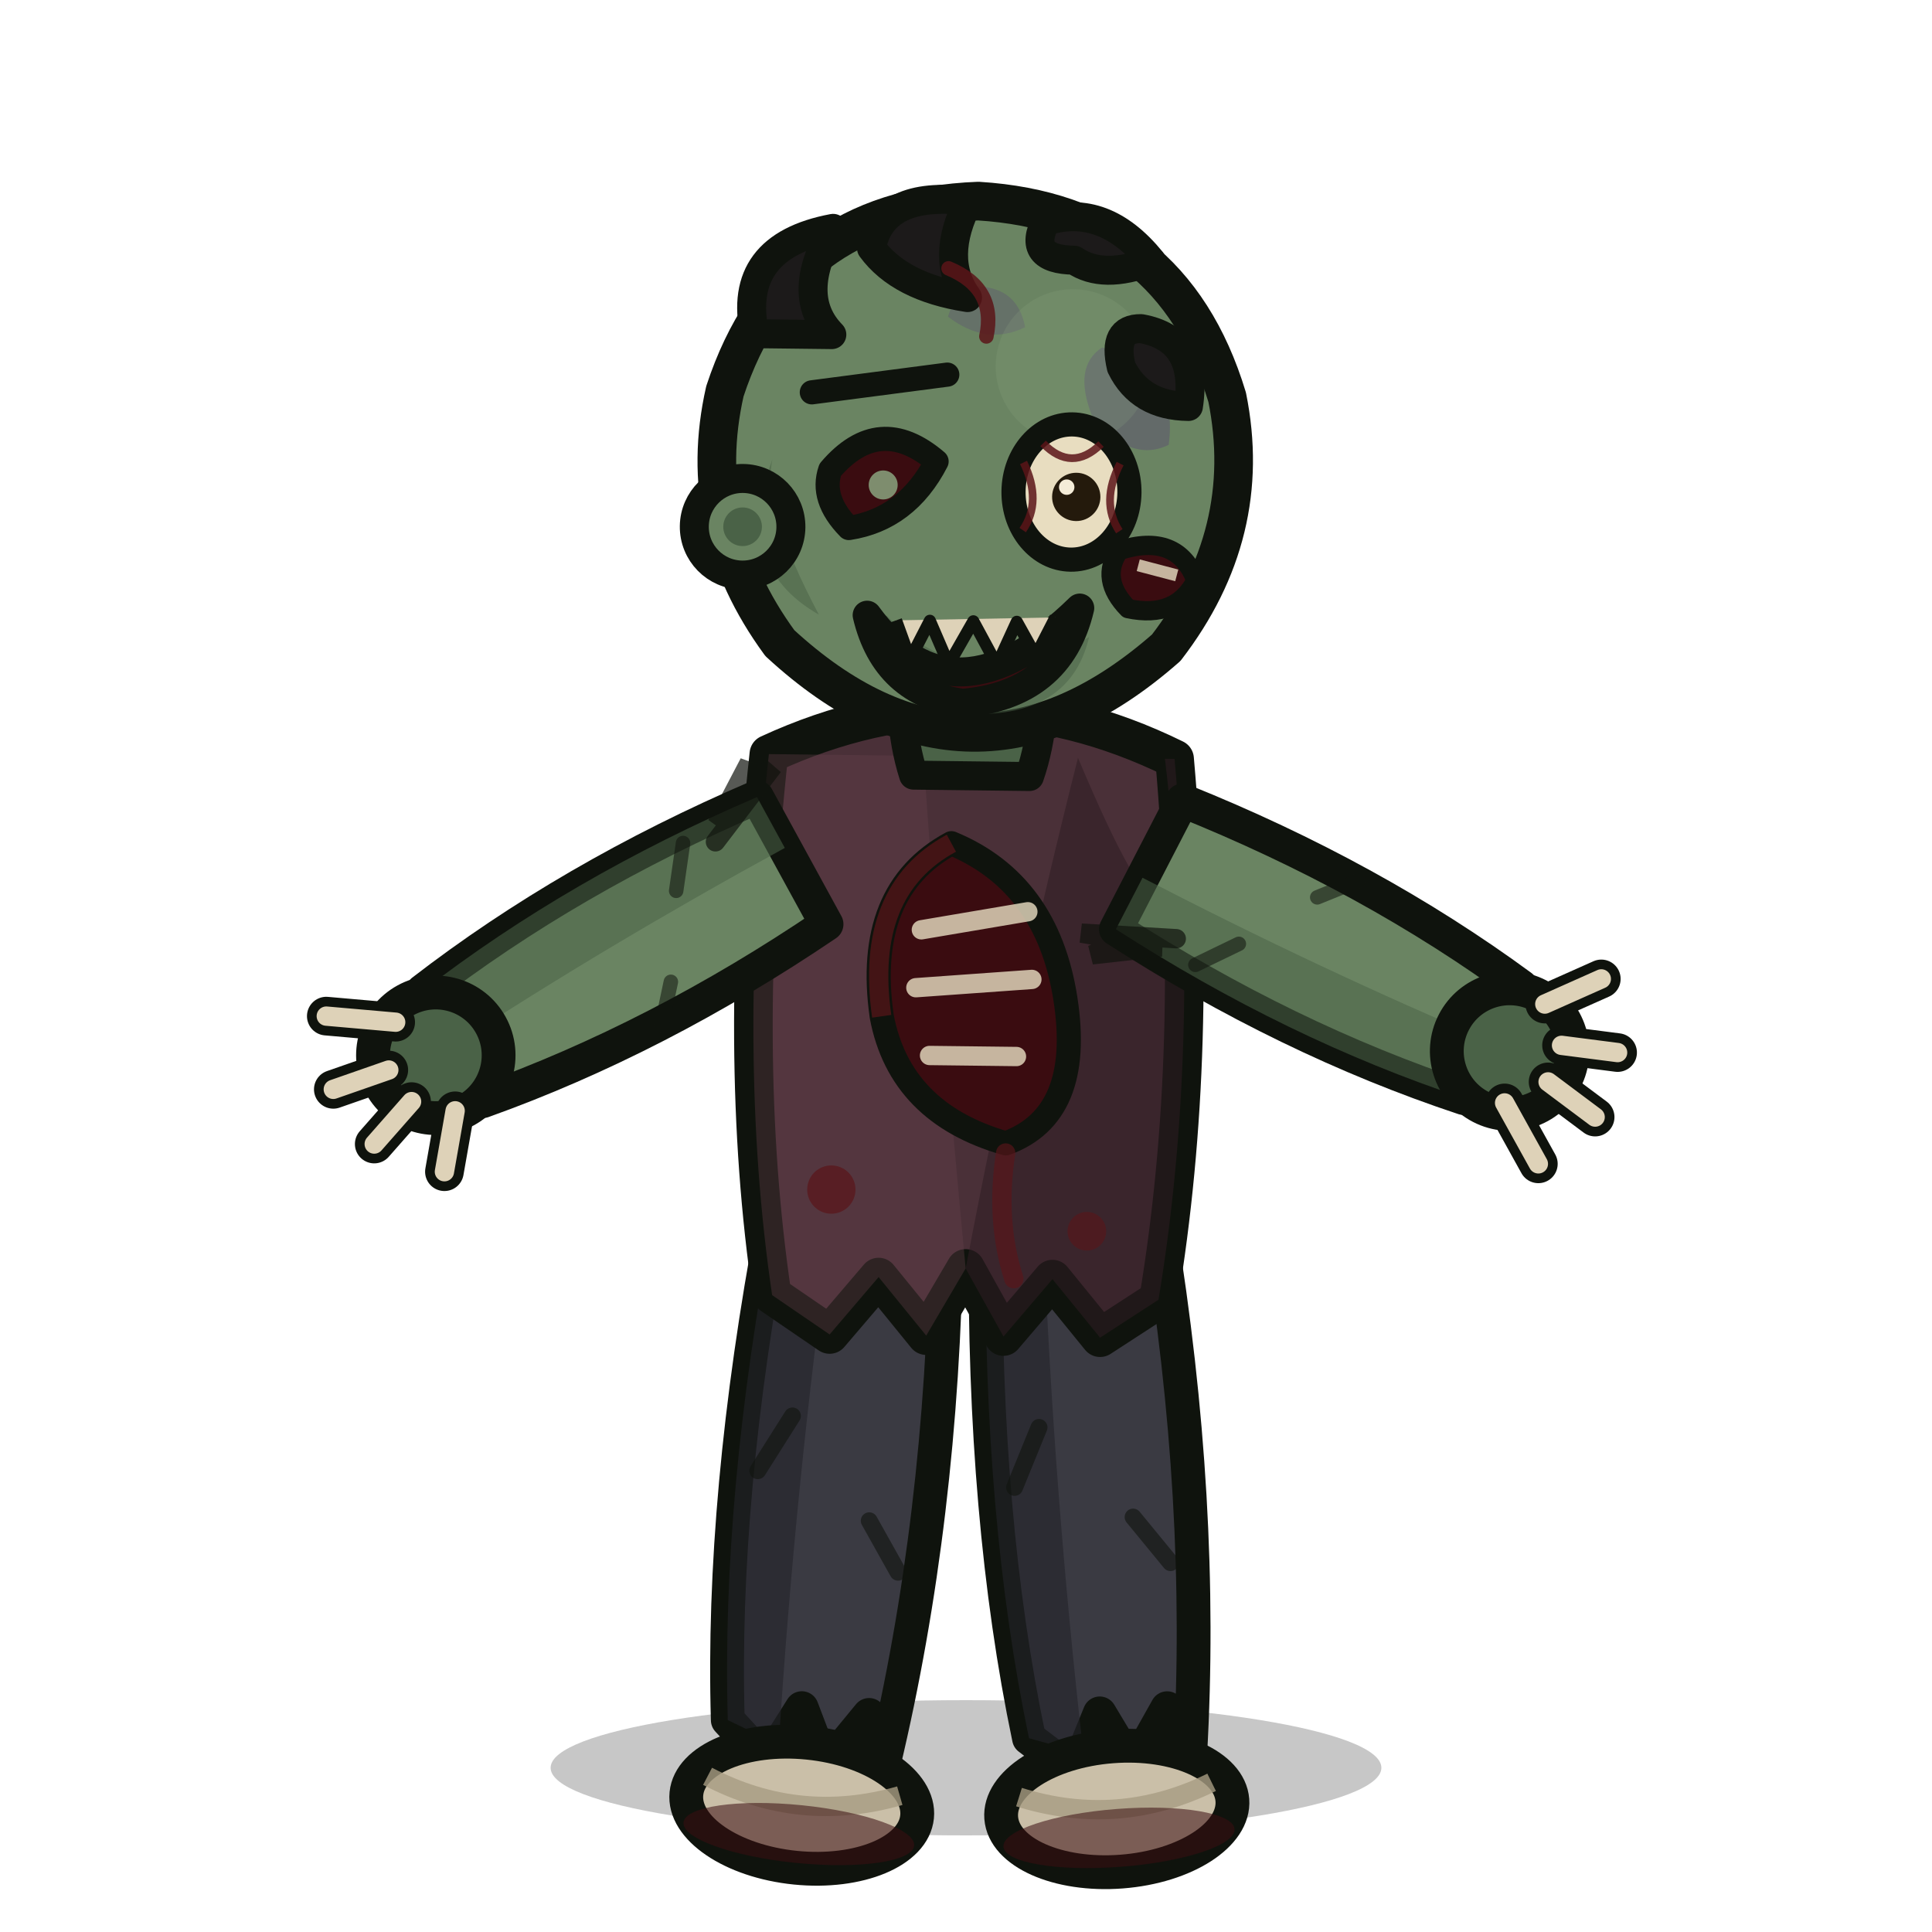
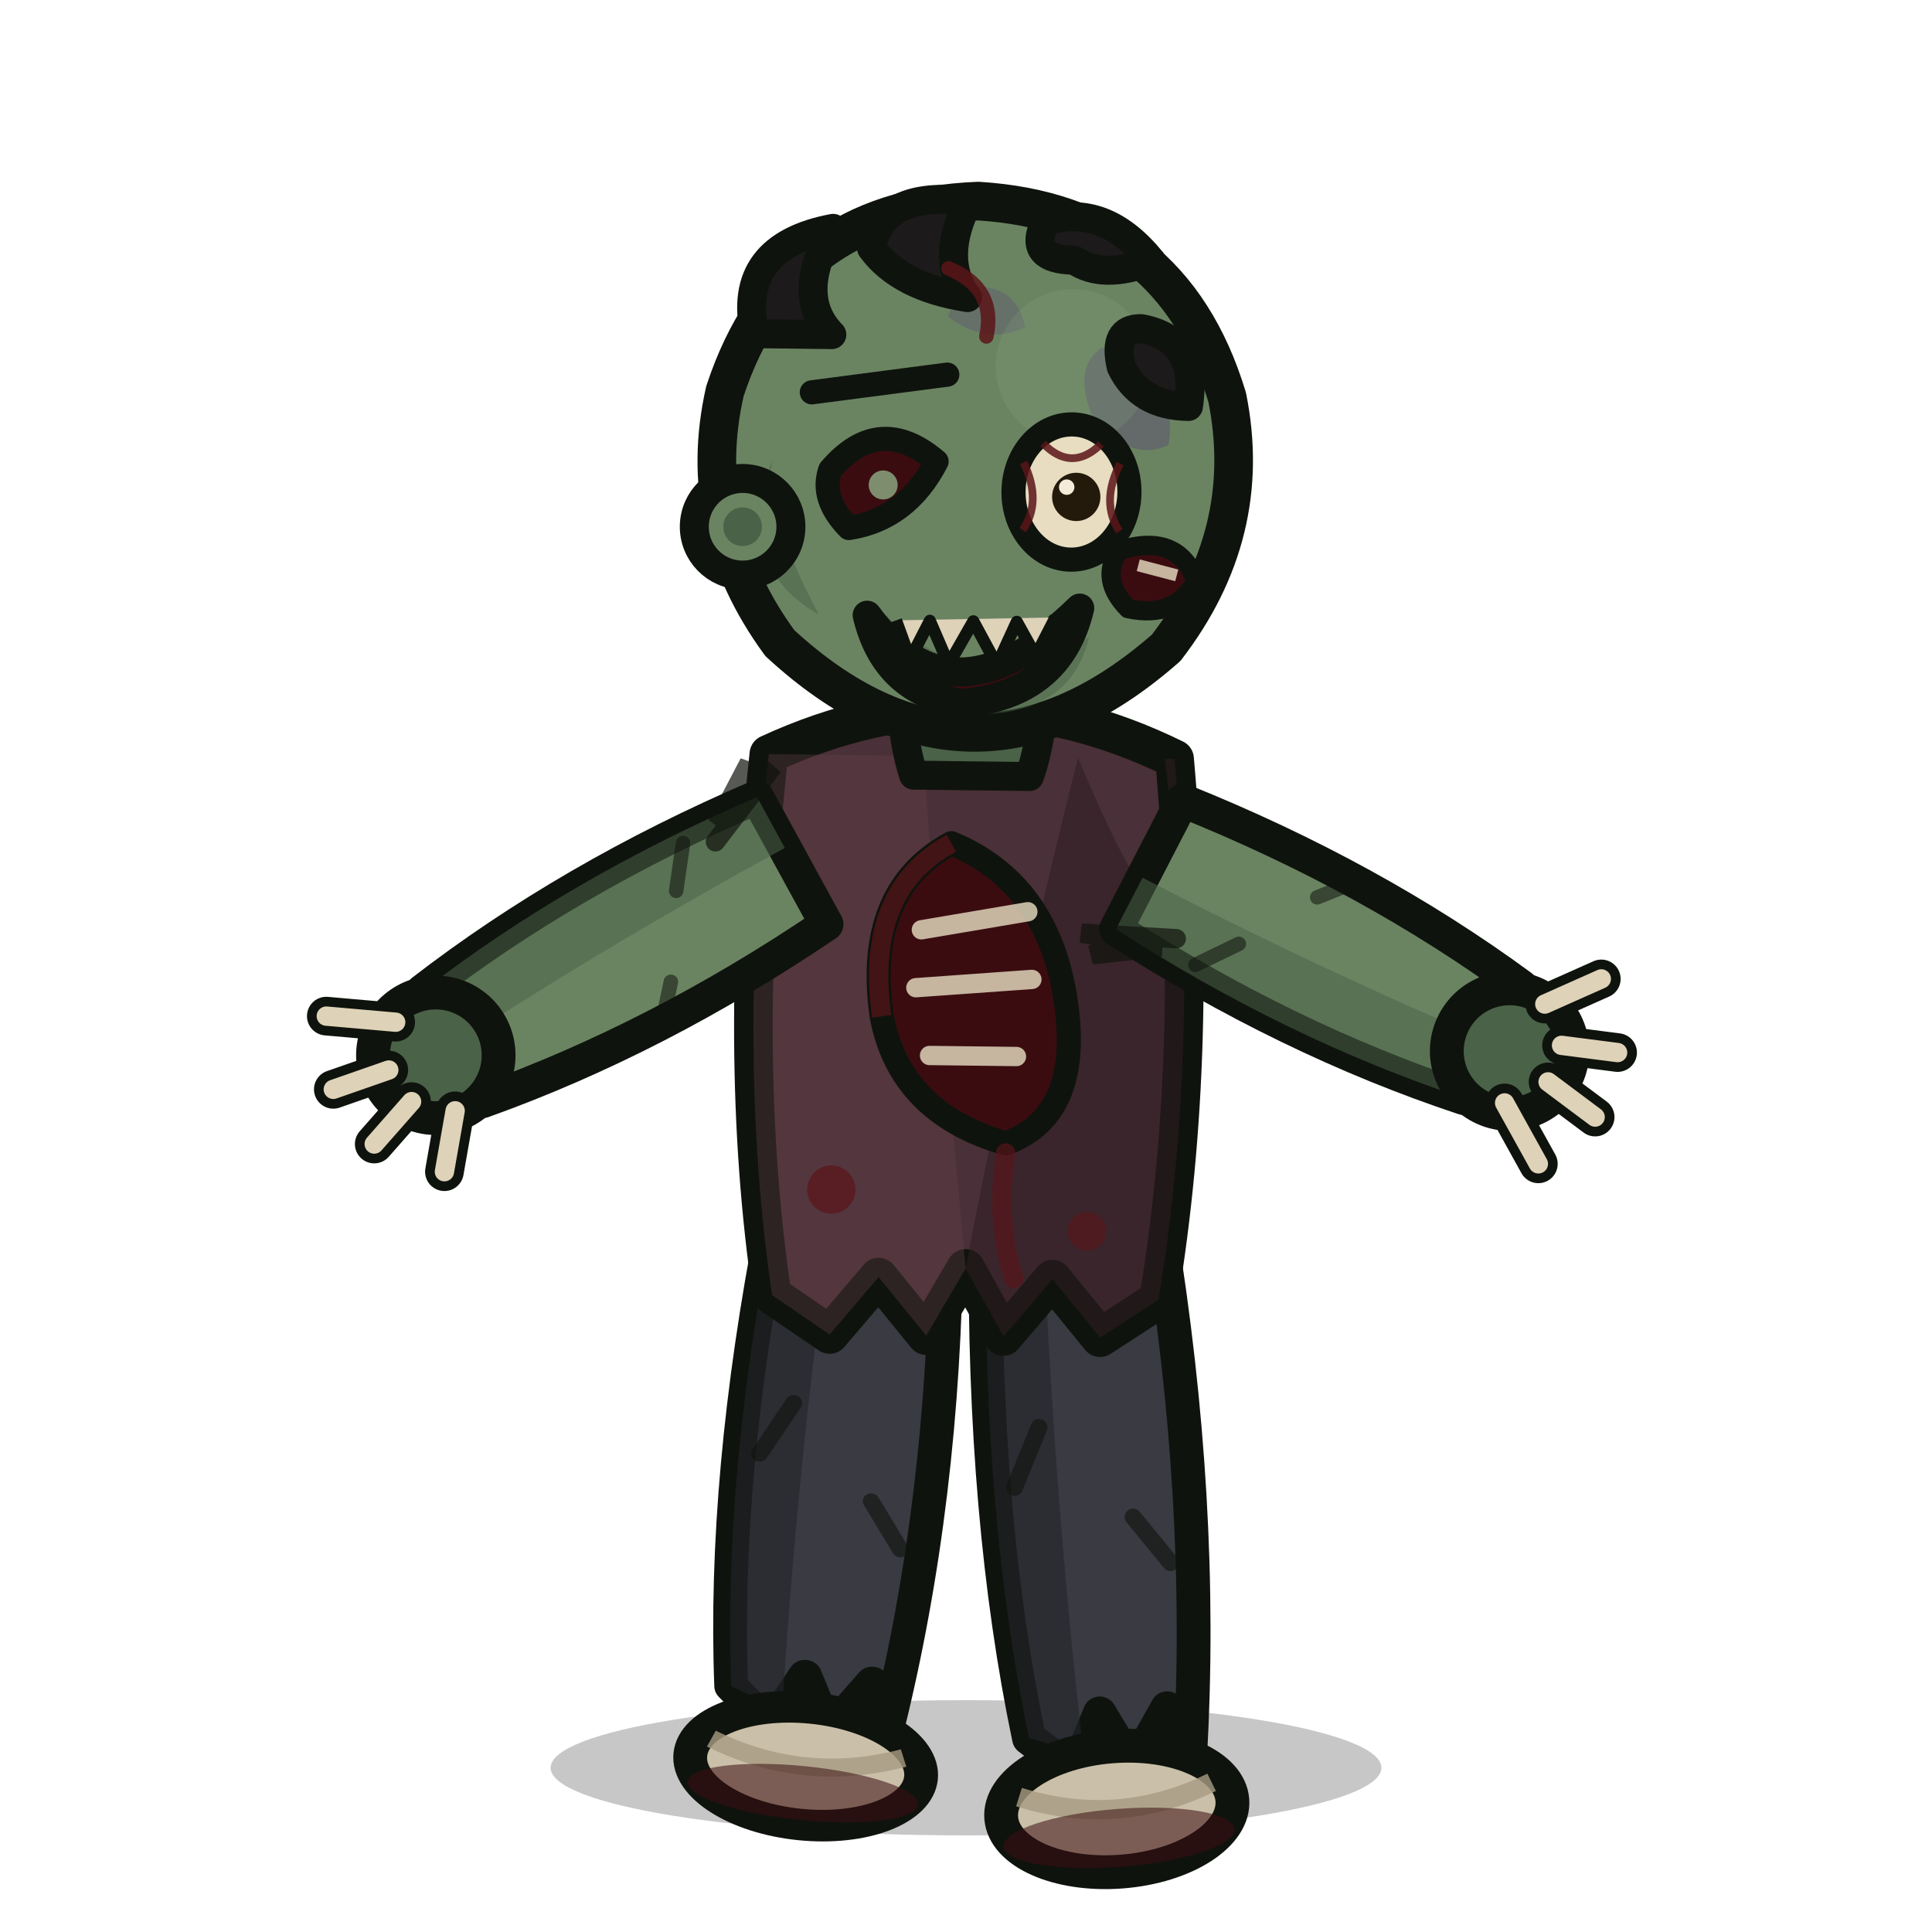
<svg xmlns="http://www.w3.org/2000/svg" id="art" viewBox="0 0 400 400">
  <ellipse cx="200" cy="366" rx="86" ry="14" fill="#000000" opacity="0.22" />
  <g transform="translate(0,6.62) rotate(0.68 200 250)">
-     <g transform="translate(178,248) rotate(5.07547) scale(1.0)" opacity="1.0">
+     <g transform="translate(178,248) rotate(5.07547) scale(1.0,0.9324)" opacity="1.0">
      <path d="M -18,0 Q -23,58 -17,104 L -8,112 L -2,100 L 4,112 L 12,100 L 16,110 Q 23,58 18,0 Z" fill="#3a3a42" stroke="#0f130d" stroke-width="7" stroke-linejoin="round" />
      <path d="M -18,0 Q -23,58 -17,104 L -6,108 Q -8,54 -6,0 Z" fill="#232329" opacity="0.6" />
      <path d="M -10,40 L -16,52 M 8,60 L 15,70" stroke="#0f130d" stroke-width="3.5" stroke-linecap="round" opacity="0.6" />
      <ellipse cx="0" cy="120" rx="24" ry="13" fill="#cabfa8" stroke="#0f130d" stroke-width="7" />
      <path d="M -20,116 Q 0,124 20,116" fill="none" stroke="#a89c82" stroke-width="4" opacity="0.8" />
      <ellipse cx="0" cy="126" rx="24" ry="6" fill="#3a0c10" opacity="0.55" />
    </g>
-     <g transform="translate(222,248) rotate(-5.07547) scale(1.0)" opacity="1.0">
+     <g transform="translate(222,248) rotate(-5.07547) scale(1.0,1.0)" opacity="1.0">
      <path d="M -18,0 Q -23,58 -17,104 L -8,112 L -2,100 L 4,112 L 12,100 L 16,110 Q 23,58 18,0 Z" fill="#3a3a42" stroke="#0f130d" stroke-width="7" stroke-linejoin="round" />
      <path d="M -18,0 Q -23,58 -17,104 L -6,108 Q -8,54 -6,0 Z" fill="#232329" opacity="0.6" />
      <path d="M -10,40 L -16,52 M 8,60 L 15,70" stroke="#0f130d" stroke-width="3.5" stroke-linecap="round" opacity="0.6" />
      <ellipse cx="0" cy="120" rx="24" ry="13" fill="#cabfa8" stroke="#0f130d" stroke-width="7" />
      <path d="M -20,116 Q 0,124 20,116" fill="none" stroke="#a89c82" stroke-width="4" opacity="0.8" />
      <ellipse cx="0" cy="126" rx="24" ry="6" fill="#3a0c10" opacity="0.55" />
    </g>
    <path d="M 158,150 Q 152,212 160,262 L 172,270 L 182,258 L 192,270 L 200,256              L 208,270 L 218,258 L 228,270 L 240,262 Q 248,210 242,150 Q 200,130 158,150 Z" fill="#4a3038" stroke="#0f130d" stroke-width="8" stroke-linejoin="round" />
    <path d="M 158,150 Q 152,212 160,262 L 172,270 L 182,258 L 192,270 L 200,256 Q 194,200 190,150 Z" fill="#66424c" opacity="0.35" />
    <path d="M 222,150 Q 248,210 240,150 L 242,150 Q 248,210 240,262 L 228,270 L 218,258              L 208,270 L 200,256 Q 210,200 222,150 Z" fill="#2e1c22" opacity="0.55" />
    <path d="M 196,168 Q 178,178 182,204 Q 186,224 208,230 Q 224,224 220,200 Q 216,176 196,168 Z" fill="#3a0c10" stroke="#0f130d" stroke-width="5" stroke-linejoin="round" />
    <path d="M 190,186 L 212,182 M 189,198 L 213,196 M 192,212 L 210,212" fill="none" stroke="#ded2b8" stroke-width="4" stroke-linecap="round" opacity="0.85" />
    <path d="M 196,168 Q 178,178 182,204" fill="none" stroke="#5a1418" stroke-width="4" opacity="0.7" />
    <circle cx="172" cy="240" r="5" fill="#5a1418" opacity="0.7" />
    <circle cx="225" cy="248" r="4" fill="#5a1418" opacity="0.6" />
    <path d="M 208,232 Q 206,246 210,258" stroke="#5a1418" stroke-width="4" fill="none" opacity="0.65" stroke-linecap="round" />
    <path d="M 186,126 Q 184,142 188,154 L 212,154 Q 216,142 214,126 Z" fill="#4a6247" stroke="#0f130d" stroke-width="6" stroke-linejoin="round" />
    <g transform="translate(200,93)">
      <path d="M 0,-58 Q 40,-56 52,-18 Q 58,10 40,34 Q 20,52 0,52 Q -20,52 -40,34                Q -58,10 -52,-18 Q -40,-56 0,-58 Z" fill="#6a8462" stroke="#0f130d" stroke-width="8" stroke-linejoin="round" />
      <path d="M -42,-4 Q -50,18 -32,28 Q -44,6 -42,-4 Z" fill="#4a6247" opacity="0.55" />
      <path d="M -18,28 Q 0,46 24,32 Q 20,50 -4,48 Q -22,44 -18,28 Z" fill="#4a6247" opacity="0.5" />
      <path d="M 26,-28 Q 42,-24 40,-8 Q 32,-4 24,-14 Q 20,-24 26,-28 Z" fill="#5c5470" opacity="0.55" />
      <path d="M -4,-40 Q 8,-42 10,-32 Q 2,-28 -6,-34 Z" fill="#5c5470" opacity="0.4" />
      <circle cx="20" cy="-24" r="16" fill="#8aa480" opacity="0.2" />
      <circle cx="-48" cy="10" r="10" fill="#6a8462" stroke="#0f130d" stroke-width="6" />
      <circle cx="-48" cy="10" r="4" fill="#4a6247" />
      <path d="M -46,-30 Q -50,-48 -30,-52 Q -38,-38 -30,-30 Q -42,-30 -46,-30 Z" fill="#1c1a1a" stroke="#0f130d" stroke-width="6" stroke-linejoin="round" />
      <path d="M -22,-48 Q -20,-60 -2,-58 Q -8,-46 -2,-38 Q -16,-40 -22,-48 Z" fill="#1c1a1a" stroke="#0f130d" stroke-width="6" stroke-linejoin="round" />
      <path d="M 14,-54 Q 26,-58 36,-46 Q 26,-42 20,-46 Q 10,-46 14,-54 Z" fill="#1c1a1a" stroke="#0f130d" stroke-width="6" stroke-linejoin="round" />
      <path d="M 34,-32 Q 46,-30 44,-16 Q 34,-16 30,-24 Q 28,-32 34,-32 Z" fill="#1c1a1a" stroke="#0f130d" stroke-width="6" stroke-linejoin="round" />
      <path d="M -6,-44 Q 4,-40 2,-30" fill="none" stroke="#5a1418" stroke-width="3" stroke-linecap="round" opacity="0.85" />
      <path d="M -30,-2 Q -20,-14 -8,-4 Q -14,8 -26,10 Q -32,4 -30,-2 Z" fill="#3a0c10" stroke="#0f130d" stroke-width="5" stroke-linejoin="round" />
      <circle cx="-19" cy="1" r="3" fill="#8fae86" opacity="0.8" />
      <ellipse cx="20" cy="2" rx="12" ry="14" fill="#e8ddc0" stroke="#0f130d" stroke-width="5" />
      <path d="M 10,-4 Q 14,4 10,10 M 30,-4 Q 26,4 30,10 M 14,-8 Q 20,-2 26,-8" fill="none" stroke="#5a1418" stroke-width="1.6" opacity="0.85" />
      <circle cx="21" cy="3" r="5" fill="#241a0c" />
      <circle cx="19" cy="1" r="1.6" fill="#f4ecd8" />
      <path d="M -34,-18 L -6,-22" stroke="#0f130d" stroke-width="5" stroke-linecap="round" />
      <path d="M -22,28 Q -4,52 22,26 Q 18,44 -2,46 Q -18,44 -22,28 Z" fill="#3a0c10" stroke="#0f130d" stroke-width="6" stroke-linejoin="round" />
      <path d="M -16,29 L -13,37 L -9,29 L -5,38 L 0,29 L 5,38 L 9,29 L 13,36 L 17,28" fill="#ded2b8" stroke="#0f130d" stroke-width="2.5" stroke-linejoin="round" />
      <path d="M 30,14 Q 42,10 46,20 Q 42,28 32,26 Q 26,20 30,14 Z" fill="#3a0c10" stroke="#0f130d" stroke-width="4" stroke-linejoin="round" />
      <path d="M 34,17 L 42,19" stroke="#ded2b8" stroke-width="2.5" opacity="0.85" />
    </g>
    <g transform="translate(163,172) rotate(60.64654) scale(1.0)" opacity="1.0">
      <path d="M -15,0 Q -19,42 -13,80 L 13,80 Q 19,42 15,0 Z" fill="#6a8462" stroke="#0f130d" stroke-width="7" stroke-linejoin="round" />
      <path d="M -15,0 Q -19,42 -13,80 L 0,80 Q -3,42 -3,0 Z" fill="#4a6247" opacity="0.55" />
      <path d="M -14,18 L -6,24 M 10,34 L 17,40" stroke="#0f130d" stroke-width="3" stroke-linecap="round" opacity="0.55" />
      <path d="M -15,4 L -22,-2 L -14,10 L -19,-6 L -11,12" fill="none" stroke="#0f130d" stroke-width="4" stroke-linecap="round" opacity="0.7" />
      <g transform="translate(0,84)">
        <circle cx="0" cy="0" r="13" fill="#4a6247" stroke="#0f130d" stroke-width="7" />
        <path d="M -10,4 L -18,16 M -2,10 L -4,22 M 6,9 L 10,20 M 12,2 L 22,10" fill="none" stroke="#0f130d" stroke-width="8" stroke-linecap="round" />
        <path d="M -10,4 L -18,16 M -2,10 L -4,22 M 6,9 L 10,20 M 12,2 L 22,10" fill="none" stroke="#ded2b8" stroke-width="4" stroke-linecap="round" />
      </g>
    </g>
    <g transform="translate(237,172) rotate(-63.35346) scale(1.0)" opacity="1.0">
      <path d="M -15,0 Q -19,42 -13,80 L 13,80 Q 19,42 15,0 Z" fill="#6a8462" stroke="#0f130d" stroke-width="7" stroke-linejoin="round" />
      <path d="M -15,0 Q -19,42 -13,80 L 0,80 Q -3,42 -3,0 Z" fill="#4a6247" opacity="0.55" />
      <path d="M -14,18 L -6,24 M 10,34 L 17,40" stroke="#0f130d" stroke-width="3" stroke-linecap="round" opacity="0.55" />
      <path d="M -15,4 L -22,-2 L -14,10 L -19,-6 L -11,12" fill="none" stroke="#0f130d" stroke-width="4" stroke-linecap="round" opacity="0.7" />
      <g transform="translate(0,84)">
        <circle cx="0" cy="0" r="13" fill="#4a6247" stroke="#0f130d" stroke-width="7" />
        <path d="M -10,4 L -18,16 M -2,10 L -4,22 M 6,9 L 10,20 M 12,2 L 22,10" fill="none" stroke="#0f130d" stroke-width="8" stroke-linecap="round" />
        <path d="M -10,4 L -18,16 M -2,10 L -4,22 M 6,9 L 10,20 M 12,2 L 22,10" fill="none" stroke="#ded2b8" stroke-width="4" stroke-linecap="round" />
      </g>
    </g>
  </g>
</svg>
